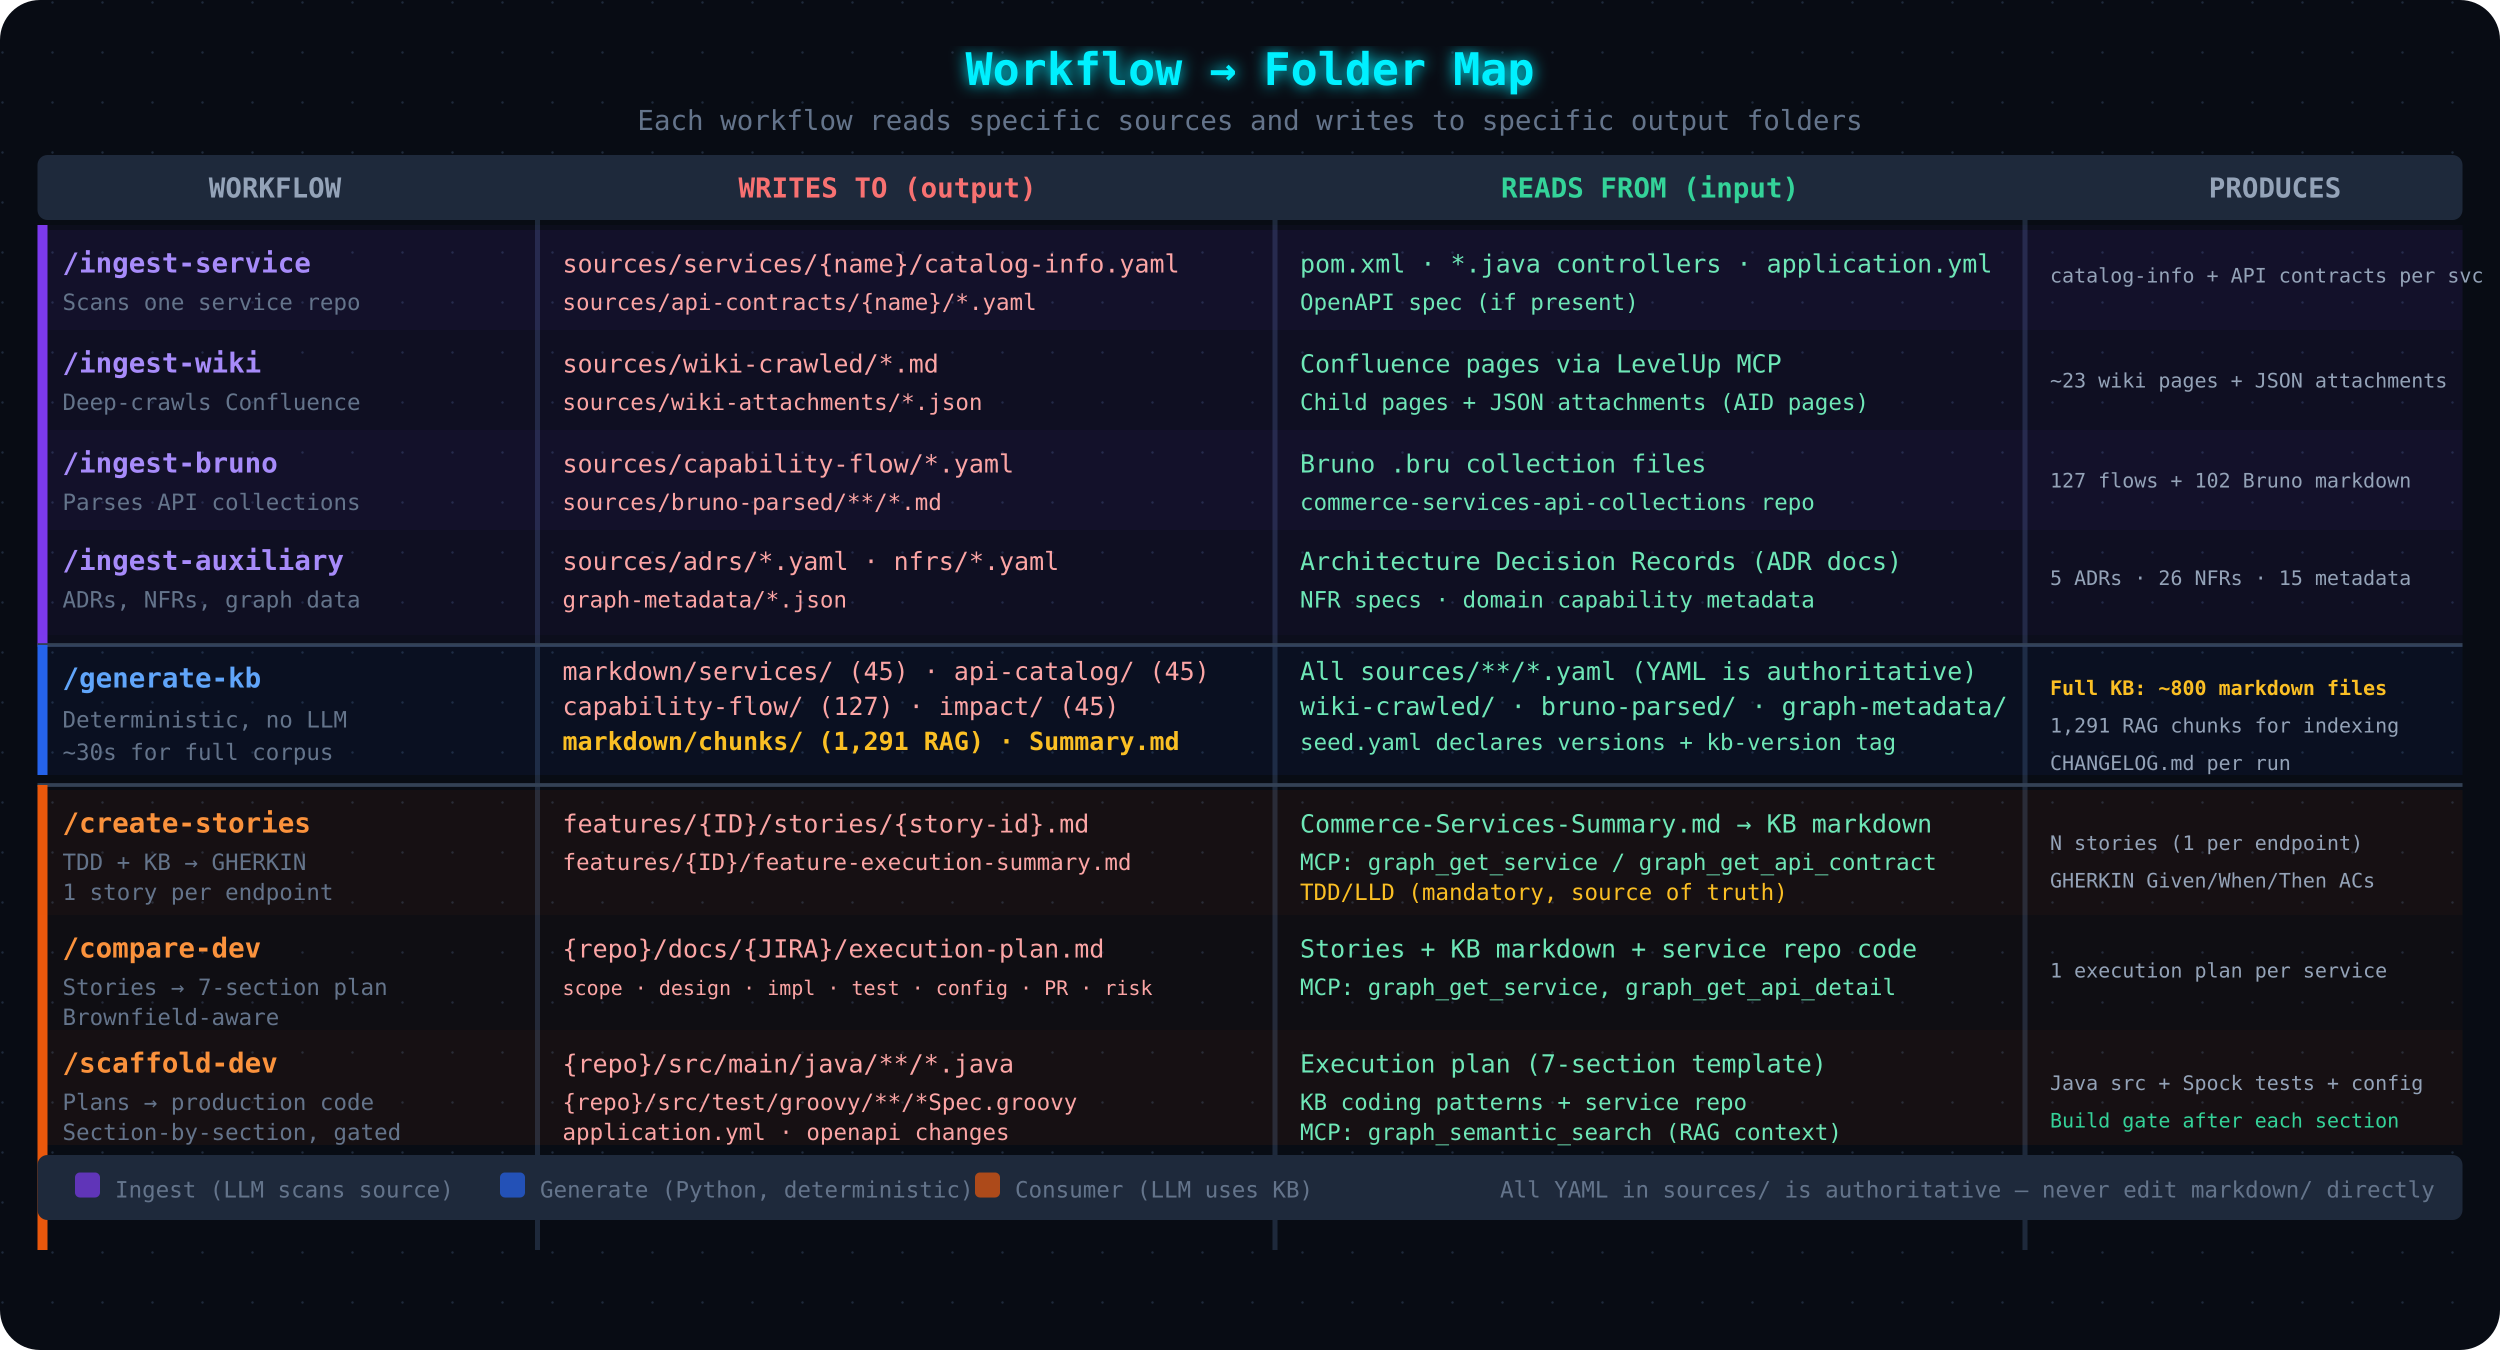
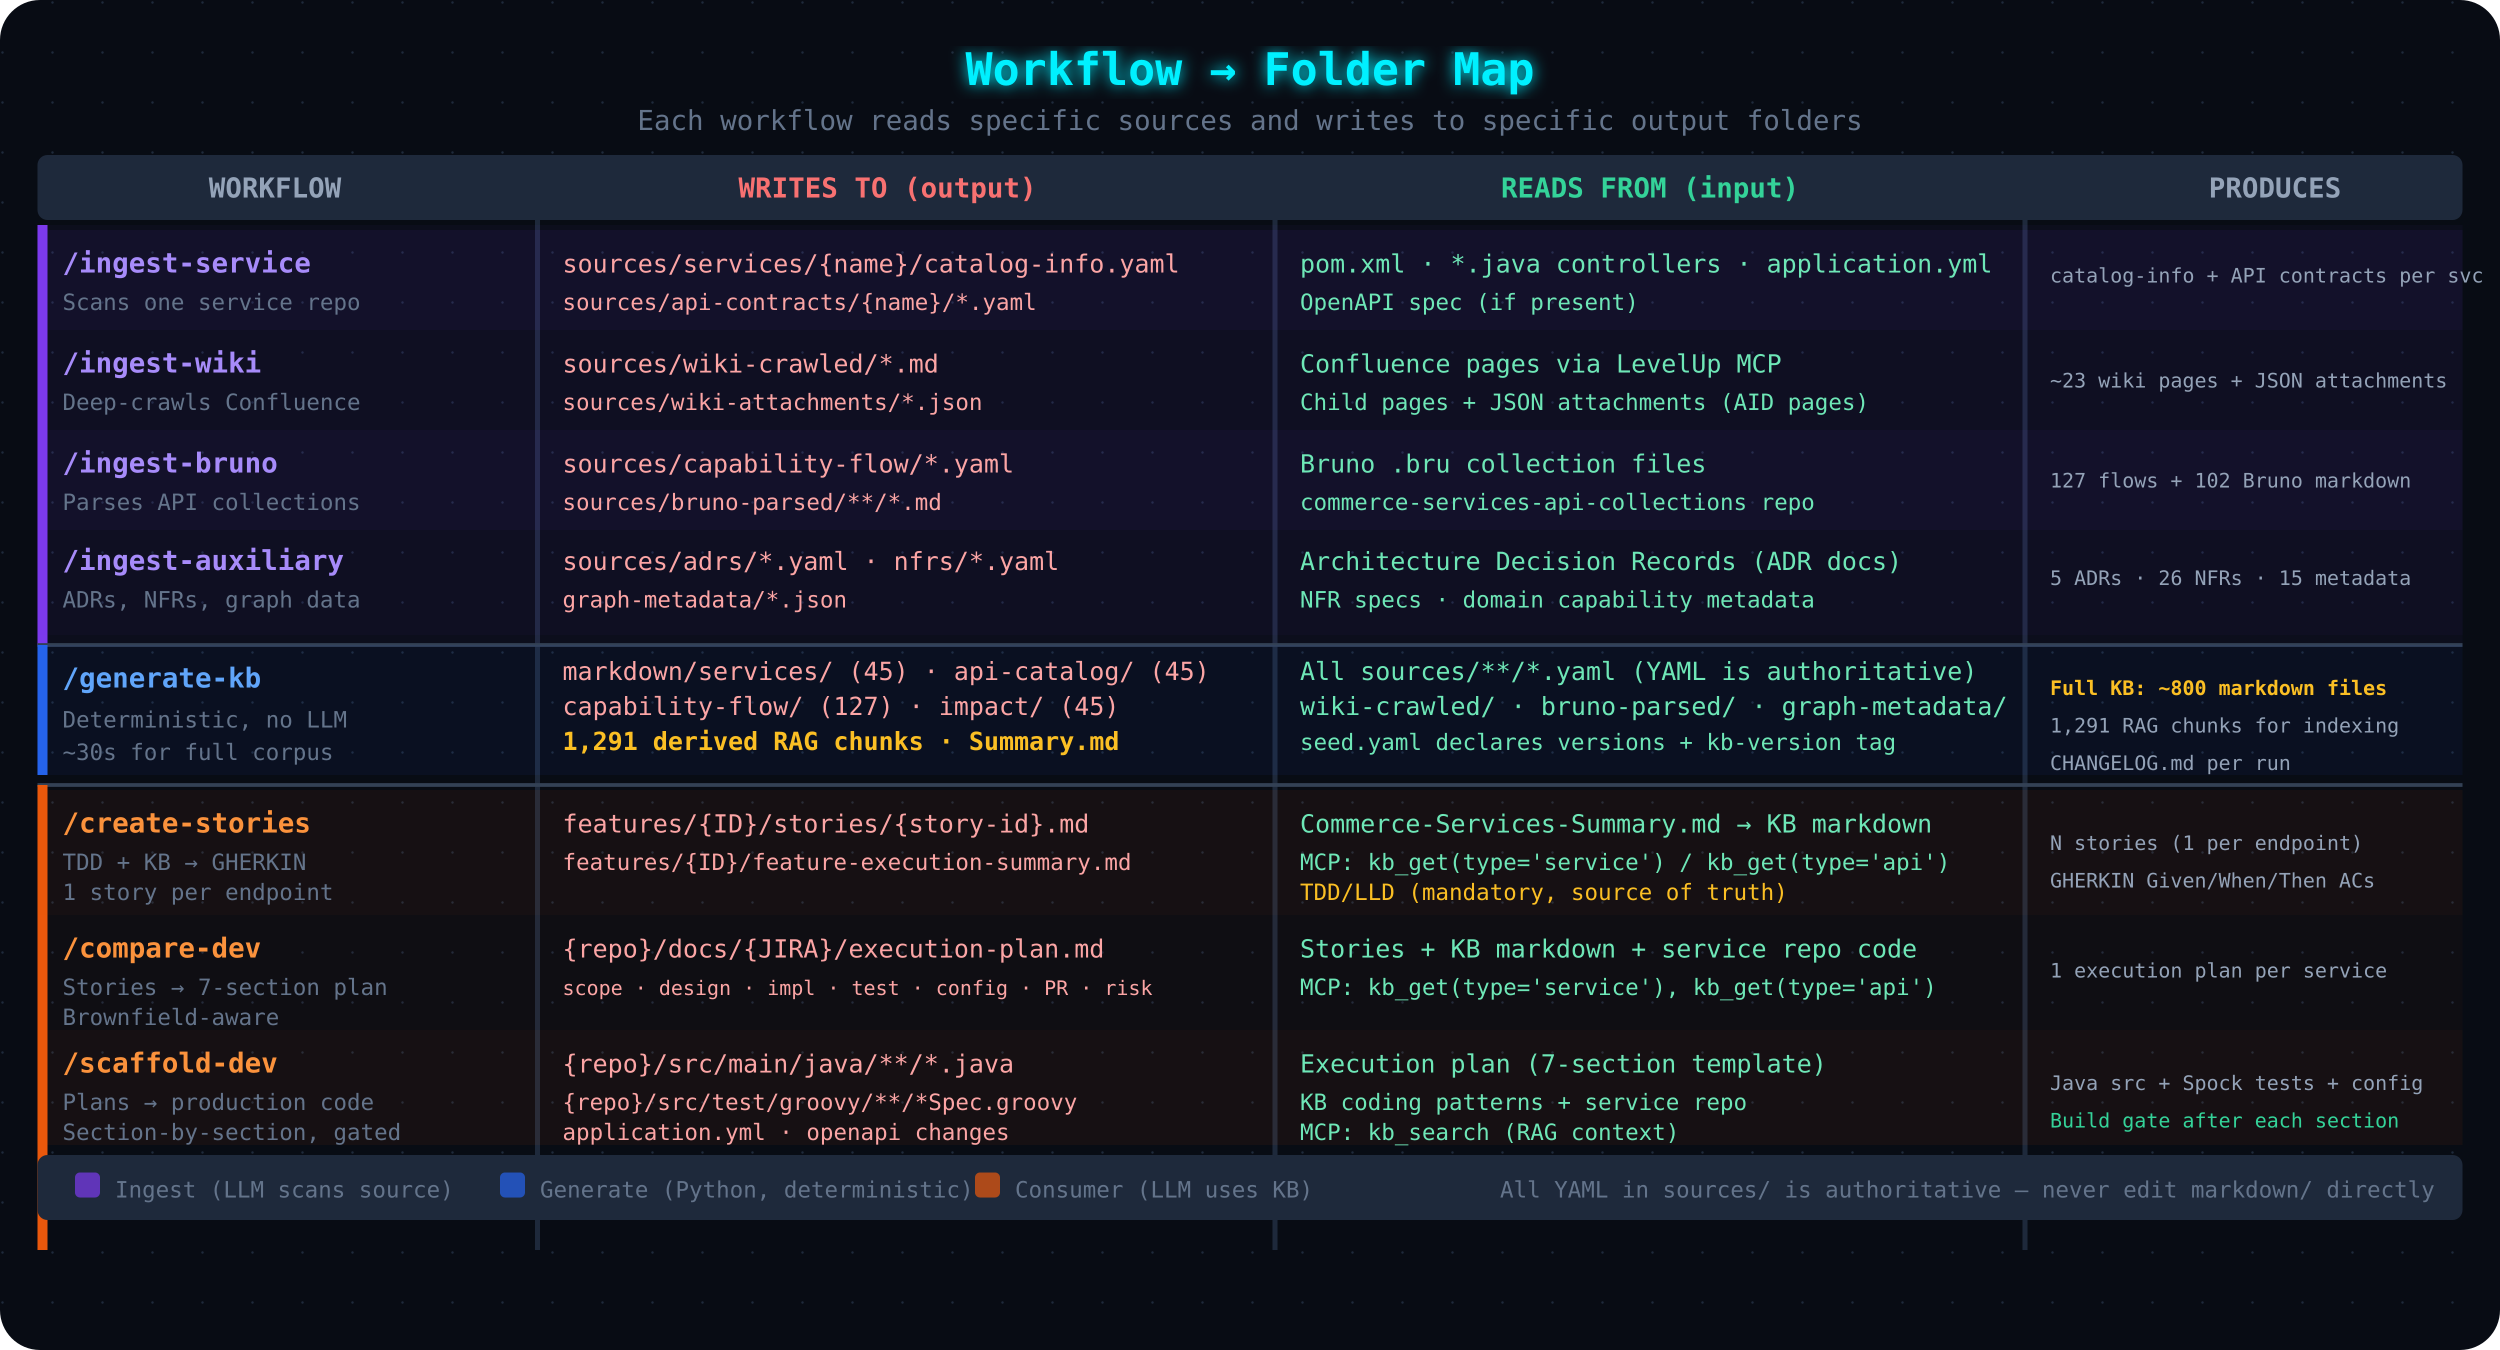
<svg xmlns="http://www.w3.org/2000/svg" viewBox="0 0 1000 540" font-family="'SF Mono', 'Fira Code', 'Cascadia Code', monospace">
  <defs>
    <marker id="aw" markerWidth="7" markerHeight="5" refX="6" refY="2.5" orient="auto">
      <polygon points="0 0, 7 2.5, 0 5" fill="#f87171" />
    </marker>
    <marker id="ar" markerWidth="7" markerHeight="5" refX="6" refY="2.5" orient="auto">
      <polygon points="0 0, 7 2.5, 0 5" fill="#34d399" />
    </marker>
    <filter id="glowwf">
      <feGaussianBlur stdDeviation="3" result="blur" />
      <feMerge>
        <feMergeNode in="blur" />
        <feMergeNode in="SourceGraphic" />
      </feMerge>
    </filter>
    <pattern id="gridwf" width="20" height="20" patternUnits="userSpaceOnUse">
      <circle cx="1" cy="1" r="0.5" fill="#1e293b" />
    </pattern>
  </defs>
  <rect width="1000" height="540" fill="#080c14" rx="16" />
  <rect width="1000" height="540" fill="url(#gridwf)" rx="16" />
  <text x="500" y="34" text-anchor="middle" fill="#00f0ff" font-size="18" font-weight="700" filter="url(#glowwf)">Workflow → Folder Map</text>
  <text x="500" y="52" text-anchor="middle" fill="#64748b" font-size="11">Each workflow reads specific sources and writes to specific output folders</text>
  <rect x="15" y="62" width="970" height="26" rx="4" fill="#1e293b" />
  <text x="110" y="79" text-anchor="middle" fill="#94a3b8" font-size="11" font-weight="700">WORKFLOW</text>
  <text x="355" y="79" text-anchor="middle" fill="#f87171" font-size="11" font-weight="700">WRITES TO  (output)</text>
  <text x="660" y="79" text-anchor="middle" fill="#34d399" font-size="11" font-weight="700">READS FROM  (input)</text>
  <text x="910" y="79" text-anchor="middle" fill="#94a3b8" font-size="11" font-weight="700">PRODUCES</text>
  <line x1="215" y1="62" x2="215" y2="500" stroke="#1e293b" stroke-width="2" />
  <line x1="510" y1="62" x2="510" y2="500" stroke="#1e293b" stroke-width="2" />
  <line x1="810" y1="62" x2="810" y2="500" stroke="#1e293b" stroke-width="2" />
  <rect x="15" y="90" width="970" height="168" rx="0" fill="rgba(124,58,237,0.04)" />
  <rect x="15" y="90" width="4" height="168" rx="0" fill="#7c3aed" />
  <rect x="15" y="92" width="970" height="40" rx="0" fill="rgba(124,58,237,0.07)" />
  <text x="25" y="109" fill="#a78bfa" font-size="11" font-weight="600">/ingest-service</text>
  <text x="25" y="124" fill="#64748b" font-size="9">Scans one service repo</text>
  <text x="225" y="109" fill="#fca5a5" font-size="10">sources/services/{name}/catalog-info.yaml</text>
  <text x="225" y="124" fill="#fca5a5" font-size="9">sources/api-contracts/{name}/*.yaml</text>
  <text x="520" y="109" fill="#6ee7b7" font-size="10">pom.xml · *.java controllers · application.yml</text>
  <text x="520" y="124" fill="#6ee7b7" font-size="9">OpenAPI spec (if present)</text>
  <text x="820" y="113" fill="#94a3b8" font-size="8">catalog-info + API contracts per svc</text>
  <rect x="15" y="132" width="970" height="40" rx="0" fill="rgba(124,58,237,0.03)" />
  <text x="25" y="149" fill="#a78bfa" font-size="11" font-weight="600">/ingest-wiki</text>
  <text x="25" y="164" fill="#64748b" font-size="9">Deep-crawls Confluence</text>
  <text x="225" y="149" fill="#fca5a5" font-size="10">sources/wiki-crawled/*.md</text>
  <text x="225" y="164" fill="#fca5a5" font-size="9">sources/wiki-attachments/*.json</text>
  <text x="520" y="149" fill="#6ee7b7" font-size="10">Confluence pages via LevelUp MCP</text>
  <text x="520" y="164" fill="#6ee7b7" font-size="9">Child pages + JSON attachments (AID pages)</text>
  <text x="820" y="155" fill="#94a3b8" font-size="8">~23 wiki pages + JSON attachments</text>
  <rect x="15" y="172" width="970" height="40" rx="0" fill="rgba(124,58,237,0.07)" />
  <text x="25" y="189" fill="#a78bfa" font-size="11" font-weight="600">/ingest-bruno</text>
  <text x="25" y="204" fill="#64748b" font-size="9">Parses API collections</text>
  <text x="225" y="189" fill="#fca5a5" font-size="10">sources/capability-flow/*.yaml</text>
  <text x="225" y="204" fill="#fca5a5" font-size="9">sources/bruno-parsed/**/*.md</text>
  <text x="520" y="189" fill="#6ee7b7" font-size="10">Bruno .bru collection files</text>
  <text x="520" y="204" fill="#6ee7b7" font-size="9">commerce-services-api-collections repo</text>
  <text x="820" y="195" fill="#94a3b8" font-size="8">127 flows + 102 Bruno markdown</text>
  <rect x="15" y="212" width="970" height="42" rx="0" fill="rgba(124,58,237,0.03)" />
  <text x="25" y="228" fill="#a78bfa" font-size="11" font-weight="600">/ingest-auxiliary</text>
  <text x="25" y="243" fill="#64748b" font-size="9">ADRs, NFRs, graph data</text>
  <text x="225" y="228" fill="#fca5a5" font-size="10">sources/adrs/*.yaml · nfrs/*.yaml</text>
  <text x="225" y="243" fill="#fca5a5" font-size="9">graph-metadata/*.json</text>
  <text x="520" y="228" fill="#6ee7b7" font-size="10">Architecture Decision Records (ADR docs)</text>
  <text x="520" y="243" fill="#6ee7b7" font-size="9">NFR specs · domain capability metadata</text>
  <text x="820" y="234" fill="#94a3b8" font-size="8">5 ADRs · 26 NFRs · 15 metadata</text>
  <line x1="15" y1="258" x2="985" y2="258" stroke="#334155" stroke-width="1.5" />
  <rect x="15" y="258" width="970" height="52" rx="0" fill="rgba(37,99,235,0.06)" />
  <rect x="15" y="258" width="4" height="52" rx="0" fill="#2563eb" />
  <text x="25" y="275" fill="#60a5fa" font-size="11" font-weight="600">/generate-kb</text>
  <text x="25" y="291" fill="#64748b" font-size="9">Deterministic, no LLM</text>
  <text x="25" y="304" fill="#64748b" font-size="9">~30s for full corpus</text>
  <text x="225" y="272" fill="#fca5a5" font-size="10">markdown/services/ (45) · api-catalog/ (45)</text>
  <text x="225" y="286" fill="#fca5a5" font-size="10">capability-flow/ (127) · impact/ (45)</text>
-   <text x="225" y="300" fill="#fbbf24" font-size="10" font-weight="600">markdown/chunks/ (1,291 RAG) · Summary.md</text>
+   <text x="225" y="300" fill="#fbbf24" font-size="10" font-weight="600">1,291 derived RAG chunks · Summary.md</text>
  <text x="520" y="272" fill="#6ee7b7" font-size="10">All sources/**/*.yaml (YAML is authoritative)</text>
  <text x="520" y="286" fill="#6ee7b7" font-size="10">wiki-crawled/ · bruno-parsed/ · graph-metadata/</text>
  <text x="520" y="300" fill="#6ee7b7" font-size="9">seed.yaml declares versions + kb-version tag</text>
  <text x="820" y="278" fill="#fbbf24" font-size="8" font-weight="600">Full KB: ~800 markdown files</text>
  <text x="820" y="293" fill="#94a3b8" font-size="8">1,291 RAG chunks for indexing</text>
  <text x="820" y="308" fill="#94a3b8" font-size="8">CHANGELOG.md per run</text>
  <line x1="15" y1="314" x2="985" y2="314" stroke="#334155" stroke-width="1.5" />
  <rect x="15" y="314" width="4" height="186" rx="0" fill="#ea580c" />
  <rect x="15" y="316" width="970" height="50" rx="0" fill="rgba(234,88,12,0.06)" />
  <text x="25" y="333" fill="#fb923c" font-size="11" font-weight="600">/create-stories</text>
  <text x="25" y="348" fill="#64748b" font-size="9">TDD + KB → GHERKIN</text>
  <text x="25" y="360" fill="#64748b" font-size="9">1 story per endpoint</text>
  <text x="225" y="333" fill="#fca5a5" font-size="10">features/{ID}/stories/{story-id}.md</text>
  <text x="225" y="348" fill="#fca5a5" font-size="9">features/{ID}/feature-execution-summary.md</text>
  <text x="520" y="333" fill="#6ee7b7" font-size="10">Commerce-Services-Summary.md → KB markdown</text>
-   <text x="520" y="348" fill="#6ee7b7" font-size="9">MCP: graph_get_service / graph_get_api_contract</text>
+   <text x="520" y="348" fill="#6ee7b7" font-size="9">MCP: kb_get(type='service') / kb_get(type='api')</text>
  <text x="520" y="360" fill="#fbbf24" font-size="9">TDD/LLD (mandatory, source of truth)</text>
  <text x="820" y="340" fill="#94a3b8" font-size="8">N stories (1 per endpoint)</text>
  <text x="820" y="355" fill="#94a3b8" font-size="8">GHERKIN Given/When/Then ACs</text>
  <rect x="15" y="366" width="970" height="46" rx="0" fill="rgba(234,88,12,0.03)" />
  <text x="25" y="383" fill="#fb923c" font-size="11" font-weight="600">/compare-dev</text>
  <text x="25" y="398" fill="#64748b" font-size="9">Stories → 7-section plan</text>
  <text x="25" y="410" fill="#64748b" font-size="9">Brownfield-aware</text>
  <text x="225" y="383" fill="#fca5a5" font-size="10">{repo}/docs/{JIRA}/execution-plan.md</text>
  <text x="225" y="398" fill="#fca5a5" font-size="8">scope · design · impl · test · config · PR · risk</text>
  <text x="520" y="383" fill="#6ee7b7" font-size="10">Stories + KB markdown + service repo code</text>
-   <text x="520" y="398" fill="#6ee7b7" font-size="9">MCP: graph_get_service, graph_get_api_detail</text>
+   <text x="520" y="398" fill="#6ee7b7" font-size="9">MCP: kb_get(type='service'), kb_get(type='api')</text>
  <text x="820" y="391" fill="#94a3b8" font-size="8">1 execution plan per service</text>
  <rect x="15" y="412" width="970" height="46" rx="0" fill="rgba(234,88,12,0.06)" />
  <text x="25" y="429" fill="#fb923c" font-size="11" font-weight="600">/scaffold-dev</text>
  <text x="25" y="444" fill="#64748b" font-size="9">Plans → production code</text>
  <text x="25" y="456" fill="#64748b" font-size="9">Section-by-section, gated</text>
  <text x="225" y="429" fill="#fca5a5" font-size="10">{repo}/src/main/java/**/*.java</text>
  <text x="225" y="444" fill="#fca5a5" font-size="9">{repo}/src/test/groovy/**/*Spec.groovy</text>
  <text x="225" y="456" fill="#fca5a5" font-size="9">application.yml · openapi changes</text>
  <text x="520" y="429" fill="#6ee7b7" font-size="10">Execution plan (7-section template)</text>
  <text x="520" y="444" fill="#6ee7b7" font-size="9">KB coding patterns + service repo</text>
-   <text x="520" y="456" fill="#6ee7b7" font-size="9">MCP: graph_semantic_search (RAG context)</text>
+   <text x="520" y="456" fill="#6ee7b7" font-size="9">MCP: kb_search (RAG context)</text>
  <text x="820" y="436" fill="#94a3b8" font-size="8">Java src + Spock tests + config</text>
  <text x="820" y="451" fill="#34d399" font-size="8">Build gate after each section</text>
  <rect x="15" y="462" width="970" height="26" rx="4" fill="#1e293b" />
  <rect x="30" y="469" width="10" height="10" rx="2" fill="#7c3aed" opacity="0.7" />
  <text x="46" y="479" fill="#64748b" font-size="9">Ingest (LLM scans source)</text>
  <rect x="200" y="469" width="10" height="10" rx="2" fill="#2563eb" opacity="0.7" />
  <text x="216" y="479" fill="#64748b" font-size="9">Generate (Python, deterministic)</text>
  <rect x="390" y="469" width="10" height="10" rx="2" fill="#ea580c" opacity="0.7" />
  <text x="406" y="479" fill="#64748b" font-size="9">Consumer (LLM uses KB)</text>
  <text x="600" y="479" fill="#64748b" font-size="9">All YAML in sources/ is authoritative — never edit markdown/ directly</text>
</svg>
